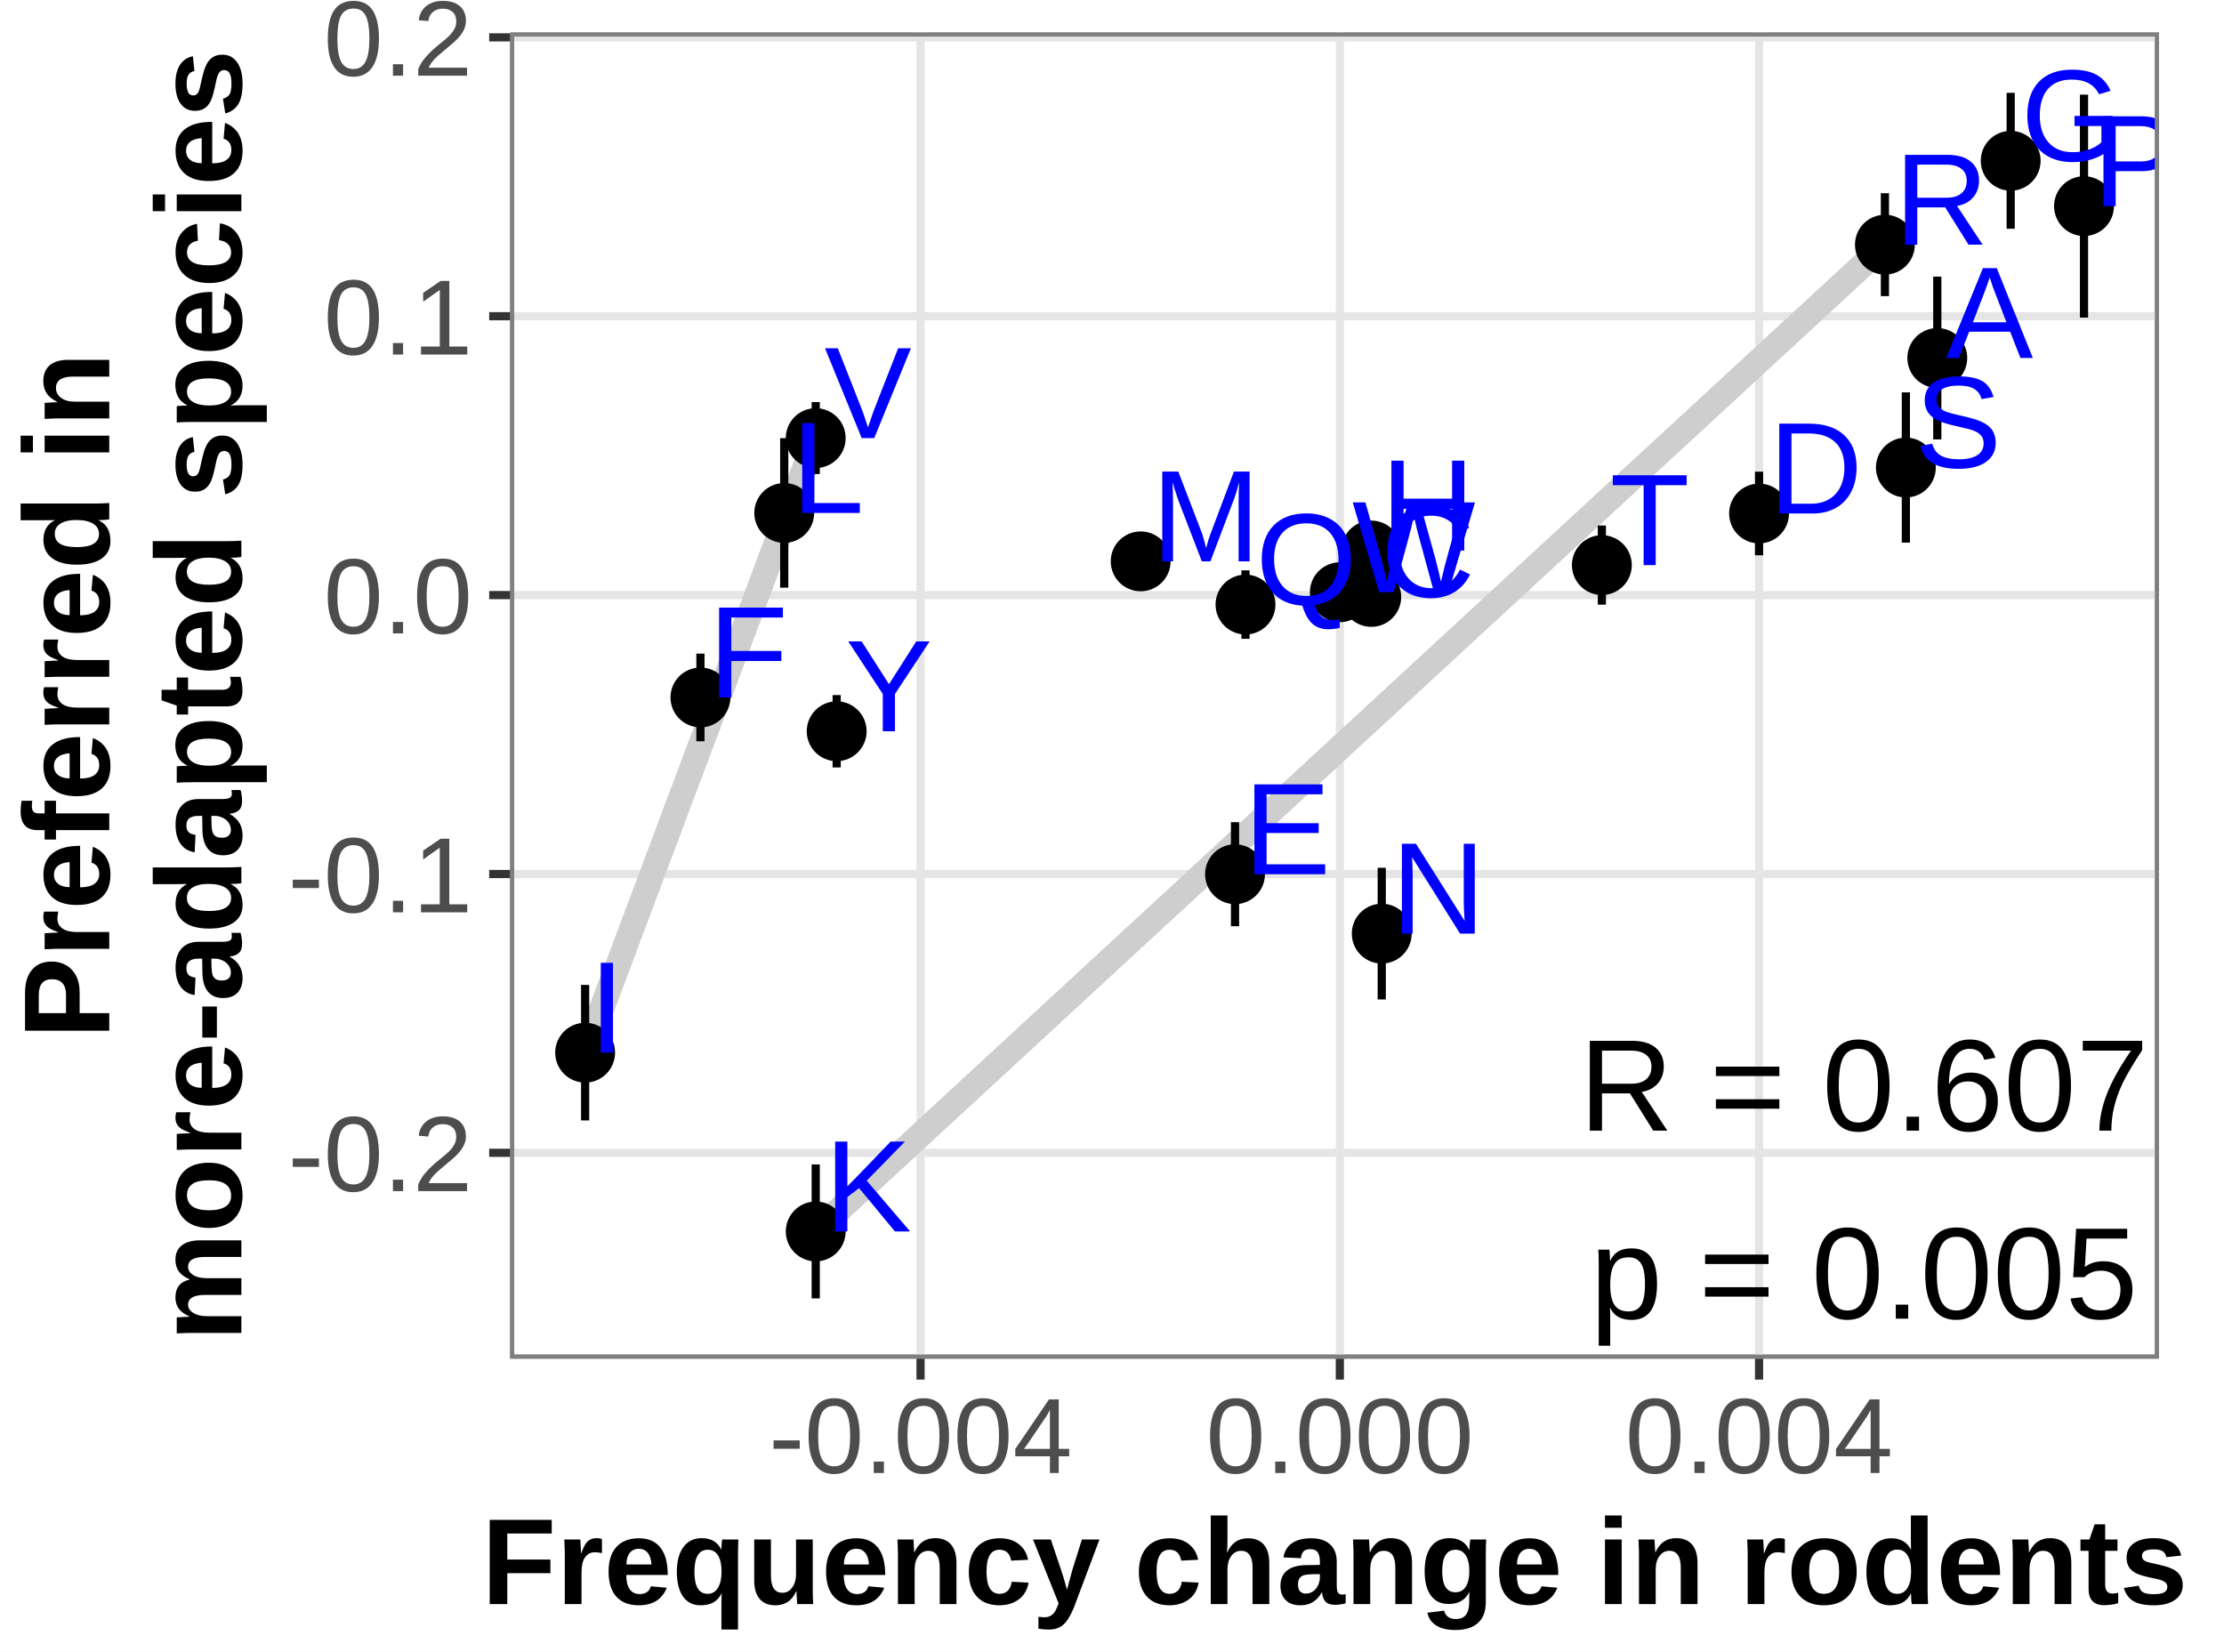
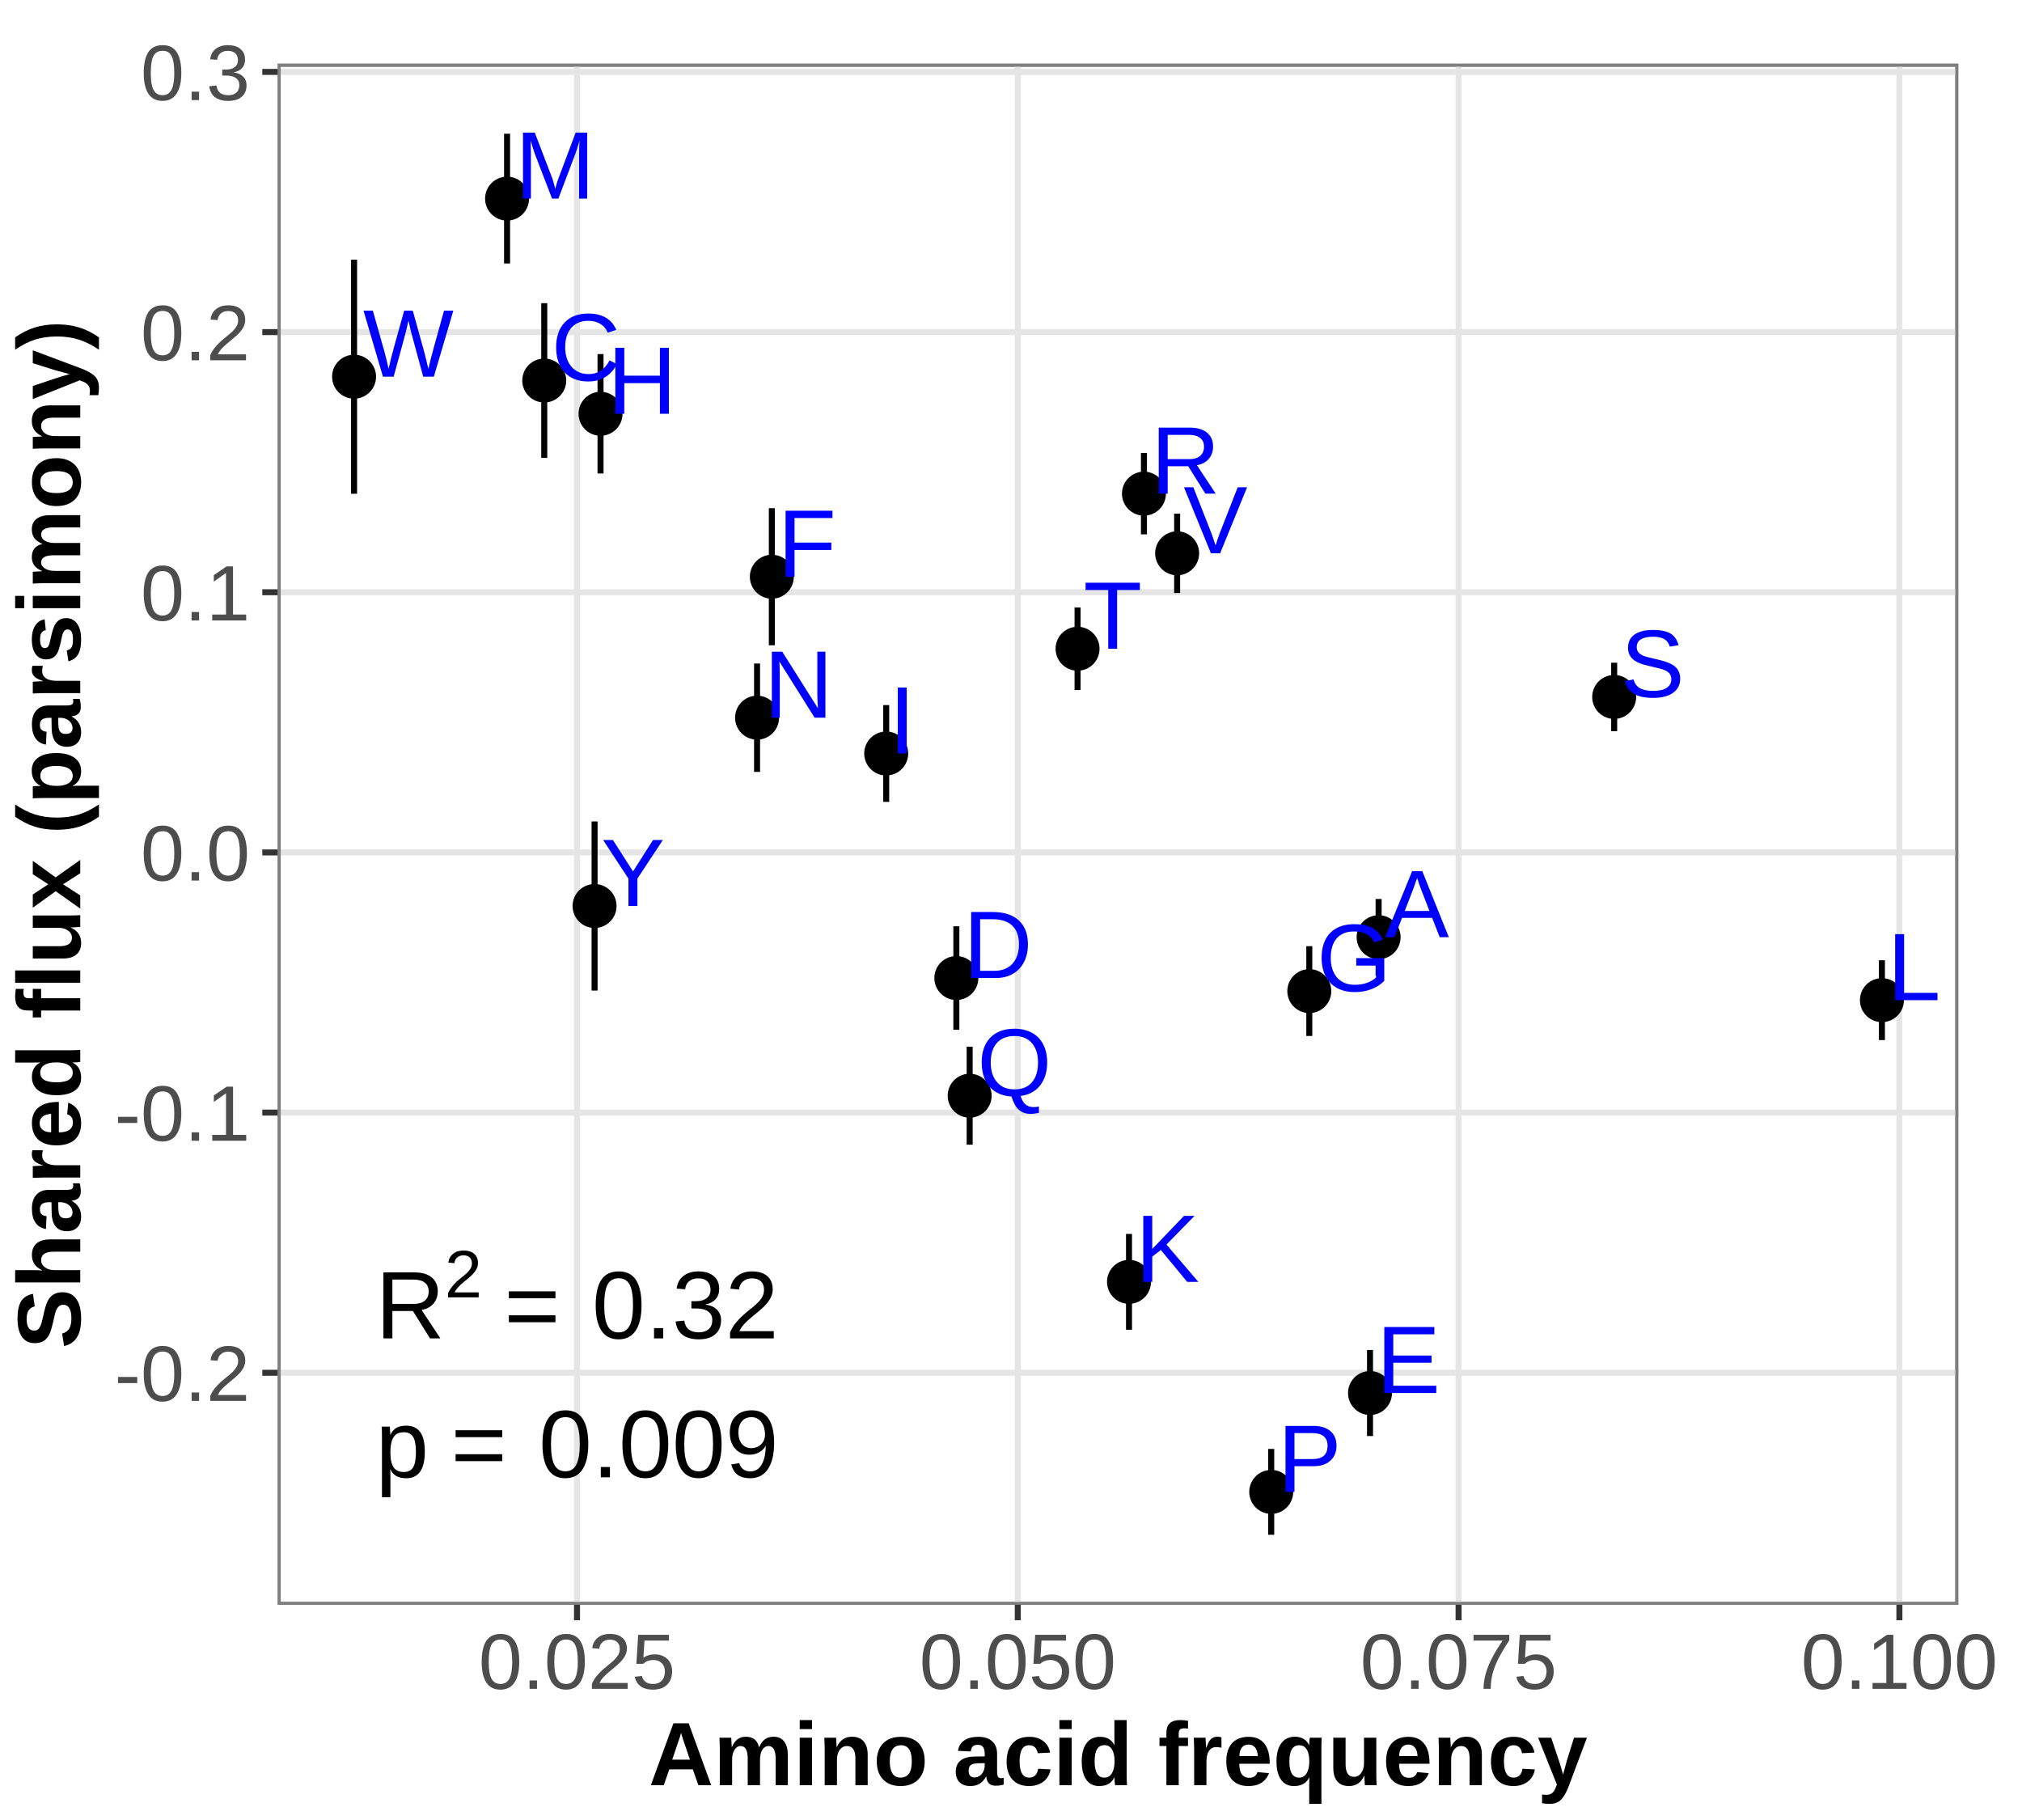
- <svg xmlns="http://www.w3.org/2000/svg" class="svglite" width="290.88pt" height="216.00pt" viewBox="0 0 290.88 216.00">
+ <svg xmlns="http://www.w3.org/2000/svg" class="svglite" width="360.00pt" height="324.00pt" viewBox="0 0 360.00 324.00">
  <defs>
    <style type="text/css">
    .svglite line, .svglite polyline, .svglite polygon, .svglite path, .svglite rect, .svglite circle {
      fill: none;
      stroke: #000000;
      stroke-linecap: round;
      stroke-linejoin: round;
      stroke-miterlimit: 10.00;
    }
    .svglite text {
      white-space: pre;
    }
  </style>
  </defs>
  <rect width="100%" height="100%" style="stroke: none; fill: #FFFFFF;" />
  <defs>
-     <clipPath id="cpMC4wMHwyOTAuODh8MC4wMHwyMTYuMDA=">
-       <rect x="0.00" y="0.00" width="290.88" height="216.00" />
+     <clipPath id="cpMC4wMHwzNjAuMDB8MC4wMHwzMjQuMDA=">
+       <rect x="0.00" y="0.00" width="360.00" height="324.00" />
    </clipPath>
  </defs>
-   <g clip-path="url(#cpMC4wMHwyOTAuODh8MC4wMHwyMTYuMDA=)">
-     <rect x="-0" y="0.00" width="290.88" height="216.00" style="stroke-width: 1.07; stroke: #FFFFFF; fill: #FFFFFF;" />
+   <g clip-path="url(#cpMC4wMHwzNjAuMDB8MC4wMHwzMjQuMDA=)">
+     <rect x="0.00" y="0.00" width="360.00" height="324.00" style="stroke-width: 1.07; stroke: #FFFFFF; fill: #FFFFFF;" />
  </g>
  <defs>
-     <clipPath id="cpNjYuNzJ8MjgyLjM4fDQuMjV8MTc3Ljcw">
-       <rect x="66.72" y="4.25" width="215.65" height="173.45" />
+     <clipPath id="cpNDkuNDR8MzQ4LjY2fDExLjM0fDI4NS43MA==">
+       <rect x="49.44" y="11.34" width="299.22" height="274.36" />
    </clipPath>
  </defs>
-   <g clip-path="url(#cpNjYuNzJ8MjgyLjM4fDQuMjV8MTc3Ljcw)">
-     <rect x="66.72" y="4.25" width="215.65" height="173.45" style="stroke-width: 1.07; stroke: #7F7F7F; fill: #FFFFFF;" />
-     <polyline points="66.72,150.78 282.38,150.78 " style="stroke-width: 1.07; stroke: #E5E5E5; stroke-linecap: butt;" />
-     <polyline points="66.72,114.31 282.38,114.31 " style="stroke-width: 1.07; stroke: #E5E5E5; stroke-linecap: butt;" />
-     <polyline points="66.72,77.83 282.38,77.83 " style="stroke-width: 1.07; stroke: #E5E5E5; stroke-linecap: butt;" />
-     <polyline points="66.72,41.36 282.38,41.36 " style="stroke-width: 1.07; stroke: #E5E5E5; stroke-linecap: butt;" />
-     <polyline points="66.72,4.89 282.38,4.89 " style="stroke-width: 1.07; stroke: #E5E5E5; stroke-linecap: butt;" />
-     <polyline points="120.40,177.70 120.40,4.25 " style="stroke-width: 1.07; stroke: #E5E5E5; stroke-linecap: butt;" />
-     <polyline points="175.24,177.70 175.24,4.25 " style="stroke-width: 1.07; stroke: #E5E5E5; stroke-linecap: butt;" />
-     <polyline points="230.07,177.70 230.07,4.25 " style="stroke-width: 1.07; stroke: #E5E5E5; stroke-linecap: butt;" />
-     <line x1="106.69" y1="161.06" x2="246.53" y2="32.00" style="stroke-width: 3.20; stroke: #CCCCCC; stroke-opacity: 0.30; stroke-linecap: butt;" />
-     <line x1="106.69" y1="161.06" x2="246.53" y2="32.00" style="stroke-width: 3.20; stroke: #CCCCCC; stroke-opacity: 0.30; stroke-linecap: butt;" />
-     <line x1="106.69" y1="161.06" x2="246.53" y2="32.00" style="stroke-width: 3.20; stroke: #CCCCCC; stroke-opacity: 0.30; stroke-linecap: butt;" />
-     <line x1="106.69" y1="161.06" x2="246.53" y2="32.00" style="stroke-width: 3.20; stroke: #CCCCCC; stroke-opacity: 0.30; stroke-linecap: butt;" />
-     <line x1="106.69" y1="161.06" x2="246.53" y2="32.00" style="stroke-width: 3.20; stroke: #CCCCCC; stroke-opacity: 0.30; stroke-linecap: butt;" />
-     <line x1="106.69" y1="161.06" x2="246.53" y2="32.00" style="stroke-width: 3.20; stroke: #CCCCCC; stroke-opacity: 0.30; stroke-linecap: butt;" />
-     <line x1="106.69" y1="161.06" x2="246.53" y2="32.00" style="stroke-width: 3.20; stroke: #CCCCCC; stroke-opacity: 0.30; stroke-linecap: butt;" />
-     <line x1="106.69" y1="161.06" x2="246.53" y2="32.00" style="stroke-width: 3.20; stroke: #CCCCCC; stroke-opacity: 0.30; stroke-linecap: butt;" />
-     <line x1="106.69" y1="161.06" x2="246.53" y2="32.00" style="stroke-width: 3.20; stroke: #CCCCCC; stroke-opacity: 0.30; stroke-linecap: butt;" />
-     <line x1="106.69" y1="161.06" x2="246.53" y2="32.00" style="stroke-width: 3.20; stroke: #CCCCCC; stroke-opacity: 0.30; stroke-linecap: butt;" />
-     <line x1="106.69" y1="161.06" x2="246.53" y2="32.00" style="stroke-width: 3.20; stroke: #CCCCCC; stroke-opacity: 0.30; stroke-linecap: butt;" />
-     <line x1="106.69" y1="161.06" x2="246.53" y2="32.00" style="stroke-width: 3.20; stroke: #CCCCCC; stroke-opacity: 0.30; stroke-linecap: butt;" />
-     <line x1="106.69" y1="161.06" x2="246.53" y2="32.00" style="stroke-width: 3.20; stroke: #CCCCCC; stroke-opacity: 0.30; stroke-linecap: butt;" />
-     <line x1="106.69" y1="161.06" x2="246.53" y2="32.00" style="stroke-width: 3.20; stroke: #CCCCCC; stroke-opacity: 0.30; stroke-linecap: butt;" />
-     <line x1="106.69" y1="161.06" x2="246.53" y2="32.00" style="stroke-width: 3.20; stroke: #CCCCCC; stroke-opacity: 0.30; stroke-linecap: butt;" />
-     <line x1="106.69" y1="161.06" x2="246.53" y2="32.00" style="stroke-width: 3.20; stroke: #CCCCCC; stroke-opacity: 0.30; stroke-linecap: butt;" />
-     <line x1="106.69" y1="161.06" x2="246.53" y2="32.00" style="stroke-width: 3.20; stroke: #CCCCCC; stroke-opacity: 0.30; stroke-linecap: butt;" />
-     <line x1="106.69" y1="161.06" x2="246.53" y2="32.00" style="stroke-width: 3.20; stroke: #CCCCCC; stroke-opacity: 0.30; stroke-linecap: butt;" />
-     <line x1="106.69" y1="161.06" x2="246.53" y2="32.00" style="stroke-width: 3.20; stroke: #CCCCCC; stroke-opacity: 0.30; stroke-linecap: butt;" />
-     <line x1="106.69" y1="161.06" x2="246.53" y2="32.00" style="stroke-width: 3.20; stroke: #CCCCCC; stroke-opacity: 0.30; stroke-linecap: butt;" />
-     <line x1="76.53" y1="137.68" x2="106.69" y2="57.30" style="stroke-width: 3.20; stroke: #CCCCCC; stroke-opacity: 0.30; stroke-linecap: butt;" />
-     <line x1="76.53" y1="137.68" x2="106.69" y2="57.30" style="stroke-width: 3.20; stroke: #CCCCCC; stroke-opacity: 0.30; stroke-linecap: butt;" />
-     <line x1="76.53" y1="137.68" x2="106.69" y2="57.30" style="stroke-width: 3.20; stroke: #CCCCCC; stroke-opacity: 0.30; stroke-linecap: butt;" />
-     <line x1="76.53" y1="137.68" x2="106.69" y2="57.30" style="stroke-width: 3.20; stroke: #CCCCCC; stroke-opacity: 0.30; stroke-linecap: butt;" />
-     <line x1="76.53" y1="137.68" x2="106.69" y2="57.30" style="stroke-width: 3.20; stroke: #CCCCCC; stroke-opacity: 0.30; stroke-linecap: butt;" />
-     <line x1="76.53" y1="137.68" x2="106.69" y2="57.30" style="stroke-width: 3.20; stroke: #CCCCCC; stroke-opacity: 0.30; stroke-linecap: butt;" />
-     <line x1="76.53" y1="137.68" x2="106.69" y2="57.30" style="stroke-width: 3.20; stroke: #CCCCCC; stroke-opacity: 0.30; stroke-linecap: butt;" />
-     <line x1="76.53" y1="137.68" x2="106.69" y2="57.30" style="stroke-width: 3.20; stroke: #CCCCCC; stroke-opacity: 0.30; stroke-linecap: butt;" />
-     <line x1="76.53" y1="137.68" x2="106.69" y2="57.30" style="stroke-width: 3.20; stroke: #CCCCCC; stroke-opacity: 0.30; stroke-linecap: butt;" />
-     <line x1="76.53" y1="137.68" x2="106.69" y2="57.30" style="stroke-width: 3.20; stroke: #CCCCCC; stroke-opacity: 0.30; stroke-linecap: butt;" />
-     <line x1="76.53" y1="137.68" x2="106.69" y2="57.30" style="stroke-width: 3.20; stroke: #CCCCCC; stroke-opacity: 0.30; stroke-linecap: butt;" />
-     <line x1="76.53" y1="137.68" x2="106.69" y2="57.30" style="stroke-width: 3.20; stroke: #CCCCCC; stroke-opacity: 0.30; stroke-linecap: butt;" />
-     <line x1="76.53" y1="137.68" x2="106.69" y2="57.30" style="stroke-width: 3.20; stroke: #CCCCCC; stroke-opacity: 0.30; stroke-linecap: butt;" />
-     <line x1="76.53" y1="137.68" x2="106.69" y2="57.30" style="stroke-width: 3.20; stroke: #CCCCCC; stroke-opacity: 0.30; stroke-linecap: butt;" />
-     <line x1="76.53" y1="137.68" x2="106.69" y2="57.30" style="stroke-width: 3.20; stroke: #CCCCCC; stroke-opacity: 0.30; stroke-linecap: butt;" />
-     <line x1="76.53" y1="137.68" x2="106.69" y2="57.30" style="stroke-width: 3.20; stroke: #CCCCCC; stroke-opacity: 0.30; stroke-linecap: butt;" />
-     <line x1="76.53" y1="137.68" x2="106.69" y2="57.30" style="stroke-width: 3.20; stroke: #CCCCCC; stroke-opacity: 0.30; stroke-linecap: butt;" />
-     <line x1="76.53" y1="137.68" x2="106.69" y2="57.30" style="stroke-width: 3.20; stroke: #CCCCCC; stroke-opacity: 0.30; stroke-linecap: butt;" />
-     <line x1="76.53" y1="137.68" x2="106.69" y2="57.30" style="stroke-width: 3.20; stroke: #CCCCCC; stroke-opacity: 0.30; stroke-linecap: butt;" />
-     <line x1="76.53" y1="137.68" x2="106.69" y2="57.30" style="stroke-width: 3.20; stroke: #CCCCCC; stroke-opacity: 0.30; stroke-linecap: butt;" />
-     <text x="243.78" y="147.88" text-anchor="middle" style="font-size: 17.07px; font-family: &quot;Arial&quot;;" textLength="83.94px" lengthAdjust="spacingAndGlyphs">R =  0.607 </text>
-     <text x="243.78" y="172.46" text-anchor="middle" style="font-size: 17.07px; font-family: &quot;Arial&quot;;" textLength="81.10px" lengthAdjust="spacingAndGlyphs"> p =  0.005</text>
-     <line x1="253.38" y1="57.47" x2="253.38" y2="36.18" style="stroke-width: 1.07; stroke-linecap: butt;" />
-     <line x1="179.35" y1="81.55" x2="179.35" y2="74.58" style="stroke-width: 1.07; stroke-linecap: butt;" />
-     <line x1="230.07" y1="72.63" x2="230.07" y2="61.69" style="stroke-width: 1.07; stroke-linecap: butt;" />
-     <line x1="161.53" y1="121.14" x2="161.53" y2="107.53" style="stroke-width: 1.07; stroke-linecap: butt;" />
-     <line x1="91.61" y1="96.95" x2="91.61" y2="85.49" style="stroke-width: 1.07; stroke-linecap: butt;" />
-     <line x1="262.98" y1="29.92" x2="262.98" y2="12.14" style="stroke-width: 1.07; stroke-linecap: butt;" />
-     <line x1="179.35" y1="74.26" x2="179.35" y2="69.75" style="stroke-width: 1.07; stroke-linecap: butt;" />
-     <line x1="76.53" y1="146.54" x2="76.53" y2="128.82" style="stroke-width: 1.07; stroke-linecap: butt;" />
-     <line x1="106.69" y1="169.82" x2="106.69" y2="152.30" style="stroke-width: 1.07; stroke-linecap: butt;" />
-     <line x1="102.57" y1="76.86" x2="102.57" y2="57.31" style="stroke-width: 1.07; stroke-linecap: butt;" />
-     <line x1="149.19" y1="76.89" x2="149.19" y2="69.94" style="stroke-width: 1.07; stroke-linecap: butt;" />
-     <line x1="180.72" y1="130.72" x2="180.72" y2="113.50" style="stroke-width: 1.07; stroke-linecap: butt;" />
-     <line x1="272.57" y1="41.54" x2="272.57" y2="12.38" style="stroke-width: 1.07; stroke-linecap: butt;" />
-     <line x1="162.90" y1="83.55" x2="162.90" y2="74.60" style="stroke-width: 1.07; stroke-linecap: butt;" />
-     <line x1="246.53" y1="38.73" x2="246.53" y2="25.27" style="stroke-width: 1.07; stroke-linecap: butt;" />
-     <line x1="249.27" y1="70.97" x2="249.27" y2="51.32" style="stroke-width: 1.07; stroke-linecap: butt;" />
-     <line x1="209.51" y1="79.08" x2="209.51" y2="68.73" style="stroke-width: 1.07; stroke-linecap: butt;" />
-     <line x1="106.69" y1="62.00" x2="106.69" y2="52.59" style="stroke-width: 1.07; stroke-linecap: butt;" />
-     <line x1="175.24" y1="79.23" x2="175.24" y2="75.70" style="stroke-width: 1.07; stroke-linecap: butt;" />
-     <line x1="109.43" y1="100.37" x2="109.43" y2="90.91" style="stroke-width: 1.07; stroke-linecap: butt;" />
-     <circle cx="253.38" cy="46.82" r="2.84" style="stroke-width: 1.42; fill: #000000;" />
-     <circle cx="179.35" cy="78.07" r="2.84" style="stroke-width: 1.42; fill: #000000;" />
-     <circle cx="230.07" cy="67.16" r="2.84" style="stroke-width: 1.42; fill: #000000;" />
-     <circle cx="161.53" cy="114.34" r="2.84" style="stroke-width: 1.42; fill: #000000;" />
-     <circle cx="91.61" cy="91.22" r="2.84" style="stroke-width: 1.42; fill: #000000;" />
-     <circle cx="262.98" cy="21.03" r="2.84" style="stroke-width: 1.42; fill: #000000;" />
-     <circle cx="179.35" cy="72.00" r="2.84" style="stroke-width: 1.42; fill: #000000;" />
-     <circle cx="76.53" cy="137.68" r="2.84" style="stroke-width: 1.42; fill: #000000;" />
-     <circle cx="106.69" cy="161.06" r="2.84" style="stroke-width: 1.42; fill: #000000;" />
-     <circle cx="102.57" cy="67.09" r="2.84" style="stroke-width: 1.42; fill: #000000;" />
-     <circle cx="149.19" cy="73.42" r="2.84" style="stroke-width: 1.42; fill: #000000;" />
-     <circle cx="180.72" cy="122.11" r="2.84" style="stroke-width: 1.42; fill: #000000;" />
-     <circle cx="272.57" cy="26.96" r="2.84" style="stroke-width: 1.42; fill: #000000;" />
-     <circle cx="162.90" cy="79.07" r="2.84" style="stroke-width: 1.42; fill: #000000;" />
-     <circle cx="246.53" cy="32.00" r="2.84" style="stroke-width: 1.42; fill: #000000;" />
-     <circle cx="249.27" cy="61.15" r="2.84" style="stroke-width: 1.42; fill: #000000;" />
-     <circle cx="209.51" cy="73.91" r="2.84" style="stroke-width: 1.42; fill: #000000;" />
-     <circle cx="106.69" cy="57.30" r="2.84" style="stroke-width: 1.42; fill: #000000;" />
-     <circle cx="175.24" cy="77.46" r="2.84" style="stroke-width: 1.42; fill: #000000;" />
-     <circle cx="109.43" cy="95.64" r="2.84" style="stroke-width: 1.42; fill: #000000;" />
-     <circle cx="253.38" cy="46.82" r="3.56" style="stroke-width: 0.71; fill: #000000;" />
-     <circle cx="179.35" cy="78.07" r="3.56" style="stroke-width: 0.71; fill: #000000;" />
-     <circle cx="230.07" cy="67.16" r="3.56" style="stroke-width: 0.71; fill: #000000;" />
-     <circle cx="161.53" cy="114.34" r="3.56" style="stroke-width: 0.71; fill: #000000;" />
-     <circle cx="91.61" cy="91.22" r="3.56" style="stroke-width: 0.71; fill: #000000;" />
-     <circle cx="262.98" cy="21.03" r="3.56" style="stroke-width: 0.71; fill: #000000;" />
-     <circle cx="179.35" cy="72.00" r="3.56" style="stroke-width: 0.71; fill: #000000;" />
-     <circle cx="76.53" cy="137.68" r="3.56" style="stroke-width: 0.71; fill: #000000;" />
-     <circle cx="106.69" cy="161.06" r="3.56" style="stroke-width: 0.71; fill: #000000;" />
-     <circle cx="102.57" cy="67.09" r="3.56" style="stroke-width: 0.71; fill: #000000;" />
-     <circle cx="149.19" cy="73.42" r="3.56" style="stroke-width: 0.71; fill: #000000;" />
-     <circle cx="180.72" cy="122.11" r="3.56" style="stroke-width: 0.71; fill: #000000;" />
-     <circle cx="272.57" cy="26.96" r="3.56" style="stroke-width: 0.71; fill: #000000;" />
-     <circle cx="162.90" cy="79.07" r="3.56" style="stroke-width: 0.71; fill: #000000;" />
-     <circle cx="246.53" cy="32.00" r="3.56" style="stroke-width: 0.71; fill: #000000;" />
-     <circle cx="249.27" cy="61.15" r="3.56" style="stroke-width: 0.71; fill: #000000;" />
-     <circle cx="209.51" cy="73.91" r="3.56" style="stroke-width: 0.71; fill: #000000;" />
-     <circle cx="106.69" cy="57.30" r="3.56" style="stroke-width: 0.71; fill: #000000;" />
-     <circle cx="175.24" cy="77.46" r="3.56" style="stroke-width: 0.71; fill: #000000;" />
-     <circle cx="109.43" cy="95.64" r="3.56" style="stroke-width: 0.71; fill: #000000;" />
-     <text x="254.52" y="46.82" style="font-size: 17.07px;fill: #0000FF; font-family: &quot;Arial&quot;;" textLength="11.38px" lengthAdjust="spacingAndGlyphs">A</text>
-     <text x="180.58" y="78.07" style="font-size: 17.07px;fill: #0000FF; font-family: &quot;Arial&quot;;" textLength="12.33px" lengthAdjust="spacingAndGlyphs">C</text>
-     <text x="231.31" y="67.16" style="font-size: 17.07px;fill: #0000FF; font-family: &quot;Arial&quot;;" textLength="12.33px" lengthAdjust="spacingAndGlyphs">D</text>
-     <text x="162.66" y="114.34" style="font-size: 17.07px;fill: #0000FF; font-family: &quot;Arial&quot;;" textLength="11.38px" lengthAdjust="spacingAndGlyphs">E</text>
-     <text x="92.65" y="91.22" style="font-size: 17.07px;fill: #0000FF; font-family: &quot;Arial&quot;;" textLength="10.43px" lengthAdjust="spacingAndGlyphs">F</text>
-     <text x="264.30" y="21.03" style="font-size: 17.07px;fill: #0000FF; font-family: &quot;Arial&quot;;" textLength="13.27px" lengthAdjust="spacingAndGlyphs">G</text>
-     <text x="180.58" y="72.00" style="font-size: 17.07px;fill: #0000FF; font-family: &quot;Arial&quot;;" textLength="12.33px" lengthAdjust="spacingAndGlyphs">H</text>
-     <text x="77.00" y="137.68" style="font-size: 17.07px;fill: #0000FF; font-family: &quot;Arial&quot;;" textLength="4.74px" lengthAdjust="spacingAndGlyphs">I</text>
-     <text x="107.83" y="161.06" style="font-size: 17.07px;fill: #0000FF; font-family: &quot;Arial&quot;;" textLength="11.38px" lengthAdjust="spacingAndGlyphs">K</text>
-     <text x="103.52" y="67.09" style="font-size: 17.07px;fill: #0000FF; font-family: &quot;Arial&quot;;" textLength="9.49px" lengthAdjust="spacingAndGlyphs">L</text>
-     <text x="150.61" y="73.42" style="font-size: 17.07px;fill: #0000FF; font-family: &quot;Arial&quot;;" textLength="14.21px" lengthAdjust="spacingAndGlyphs">M</text>
-     <text x="181.95" y="122.11" style="font-size: 17.07px;fill: #0000FF; font-family: &quot;Arial&quot;;" textLength="12.33px" lengthAdjust="spacingAndGlyphs">N</text>
-     <text x="273.71" y="26.96" style="font-size: 17.07px;fill: #0000FF; font-family: &quot;Arial&quot;;" textLength="11.38px" lengthAdjust="spacingAndGlyphs">P</text>
-     <text x="164.22" y="79.07" style="font-size: 17.07px;fill: #0000FF; font-family: &quot;Arial&quot;;" textLength="13.27px" lengthAdjust="spacingAndGlyphs">Q</text>
-     <text x="247.76" y="32.00" style="font-size: 17.07px;fill: #0000FF; font-family: &quot;Arial&quot;;" textLength="12.33px" lengthAdjust="spacingAndGlyphs">R</text>
-     <text x="250.41" y="61.15" style="font-size: 17.07px;fill: #0000FF; font-family: &quot;Arial&quot;;" textLength="11.38px" lengthAdjust="spacingAndGlyphs">S</text>
-     <text x="210.55" y="73.91" style="font-size: 17.07px;fill: #0000FF; font-family: &quot;Arial&quot;;" textLength="10.43px" lengthAdjust="spacingAndGlyphs">T</text>
-     <text x="107.83" y="57.30" style="font-size: 17.07px;fill: #0000FF; font-family: &quot;Arial&quot;;" textLength="11.38px" lengthAdjust="spacingAndGlyphs">V</text>
-     <text x="176.85" y="77.46" style="font-size: 17.07px;fill: #0000FF; font-family: &quot;Arial&quot;;" textLength="16.11px" lengthAdjust="spacingAndGlyphs">W</text>
-     <text x="110.57" y="95.64" style="font-size: 17.07px;fill: #0000FF; font-family: &quot;Arial&quot;;" textLength="11.38px" lengthAdjust="spacingAndGlyphs">Y</text>
-     <rect x="66.72" y="4.25" width="215.65" height="173.45" style="stroke-width: 1.07; stroke: #7F7F7F;" />
+   <g clip-path="url(#cpNDkuNDR8MzQ4LjY2fDExLjM0fDI4NS43MA==)">
+     <rect x="49.44" y="11.34" width="299.22" height="274.36" style="stroke-width: 1.07; stroke: #7F7F7F; fill: #FFFFFF;" />
+     <polyline points="49.44,244.38 348.66,244.38 " style="stroke-width: 1.07; stroke: #E5E5E5; stroke-linecap: butt;" />
+     <polyline points="49.44,198.06 348.66,198.06 " style="stroke-width: 1.07; stroke: #E5E5E5; stroke-linecap: butt;" />
+     <polyline points="49.44,151.75 348.66,151.75 " style="stroke-width: 1.07; stroke: #E5E5E5; stroke-linecap: butt;" />
+     <polyline points="49.44,105.43 348.66,105.43 " style="stroke-width: 1.07; stroke: #E5E5E5; stroke-linecap: butt;" />
+     <polyline points="49.44,59.12 348.66,59.12 " style="stroke-width: 1.07; stroke: #E5E5E5; stroke-linecap: butt;" />
+     <polyline points="49.44,12.80 348.66,12.80 " style="stroke-width: 1.07; stroke: #E5E5E5; stroke-linecap: butt;" />
+     <polyline points="102.73,285.70 102.73,11.34 " style="stroke-width: 1.07; stroke: #E5E5E5; stroke-linecap: butt;" />
+     <polyline points="181.21,285.70 181.21,11.34 " style="stroke-width: 1.07; stroke: #E5E5E5; stroke-linecap: butt;" />
+     <polyline points="259.69,285.70 259.69,11.34 " style="stroke-width: 1.07; stroke: #E5E5E5; stroke-linecap: butt;" />
+     <polyline points="338.17,285.70 338.17,11.34 " style="stroke-width: 1.07; stroke: #E5E5E5; stroke-linecap: butt;" />
+     <text x="66.86" y="238.26" style="font-size: 17.07px; font-family: &quot;Arial&quot;;" textLength="12.33px" lengthAdjust="spacingAndGlyphs">R</text>
+     <text x="79.18" y="230.96" style="font-size: 11.95px; font-family: &quot;Arial&quot;;" textLength="6.64px" lengthAdjust="spacingAndGlyphs">2</text>
+     <text x="89.77" y="238.26" style="font-size: 17.07px; font-family: &quot;Arial&quot;;" textLength="11.67px" lengthAdjust="spacingAndGlyphs">=</text>
+     <text x="105.39" y="238.26" style="font-size: 17.07px; font-family: &quot;Arial&quot;;" textLength="33.21px" lengthAdjust="spacingAndGlyphs">0.32</text>
+     <text x="66.85" y="262.99" style="font-size: 17.07px; font-family: &quot;Arial&quot;;" textLength="9.49px" lengthAdjust="spacingAndGlyphs">p</text>
+     <text x="80.29" y="262.99" style="font-size: 17.07px; font-family: &quot;Arial&quot;;" textLength="11.67px" lengthAdjust="spacingAndGlyphs">=</text>
+     <text x="95.91" y="262.99" style="font-size: 17.07px; font-family: &quot;Arial&quot;;" textLength="42.70px" lengthAdjust="spacingAndGlyphs">0.009</text>
+     <line x1="245.45" y1="173.65" x2="245.45" y2="160.04" style="stroke-width: 1.07; stroke-linecap: butt;" />
+     <line x1="96.90" y1="81.51" x2="96.90" y2="53.97" style="stroke-width: 1.07; stroke-linecap: butt;" />
+     <line x1="170.27" y1="183.32" x2="170.27" y2="164.90" style="stroke-width: 1.07; stroke-linecap: butt;" />
+     <line x1="243.92" y1="255.65" x2="243.92" y2="240.33" style="stroke-width: 1.07; stroke-linecap: butt;" />
+     <line x1="137.42" y1="114.87" x2="137.42" y2="90.47" style="stroke-width: 1.07; stroke-linecap: butt;" />
+     <line x1="233.11" y1="184.43" x2="233.11" y2="168.44" style="stroke-width: 1.07; stroke-linecap: butt;" />
+     <line x1="106.92" y1="84.29" x2="106.92" y2="63.03" style="stroke-width: 1.07; stroke-linecap: butt;" />
+     <line x1="157.78" y1="142.75" x2="157.78" y2="125.52" style="stroke-width: 1.07; stroke-linecap: butt;" />
+     <line x1="201.01" y1="236.73" x2="201.01" y2="219.67" style="stroke-width: 1.07; stroke-linecap: butt;" />
+     <line x1="335.06" y1="185.16" x2="335.06" y2="170.95" style="stroke-width: 1.07; stroke-linecap: butt;" />
+     <line x1="90.28" y1="46.91" x2="90.28" y2="23.81" style="stroke-width: 1.07; stroke-linecap: butt;" />
+     <line x1="134.79" y1="137.41" x2="134.79" y2="118.12" style="stroke-width: 1.07; stroke-linecap: butt;" />
+     <line x1="226.33" y1="273.23" x2="226.33" y2="257.94" style="stroke-width: 1.07; stroke-linecap: butt;" />
+     <line x1="172.64" y1="203.78" x2="172.64" y2="186.34" style="stroke-width: 1.07; stroke-linecap: butt;" />
+     <line x1="203.67" y1="95.13" x2="203.67" y2="80.64" style="stroke-width: 1.07; stroke-linecap: butt;" />
+     <line x1="287.39" y1="130.17" x2="287.39" y2="117.97" style="stroke-width: 1.07; stroke-linecap: butt;" />
+     <line x1="191.85" y1="122.84" x2="191.85" y2="108.14" style="stroke-width: 1.07; stroke-linecap: butt;" />
+     <line x1="209.58" y1="105.57" x2="209.58" y2="91.44" style="stroke-width: 1.07; stroke-linecap: butt;" />
+     <line x1="63.04" y1="87.90" x2="63.04" y2="46.22" style="stroke-width: 1.07; stroke-linecap: butt;" />
+     <line x1="105.86" y1="176.34" x2="105.86" y2="146.24" style="stroke-width: 1.07; stroke-linecap: butt;" />
+     <circle cx="245.45" cy="166.84" r="2.84" style="stroke-width: 1.42; fill: #000000;" />
+     <circle cx="96.90" cy="67.74" r="2.84" style="stroke-width: 1.42; fill: #000000;" />
+     <circle cx="170.27" cy="174.11" r="2.84" style="stroke-width: 1.42; fill: #000000;" />
+     <circle cx="243.92" cy="247.99" r="2.84" style="stroke-width: 1.42; fill: #000000;" />
+     <circle cx="137.42" cy="102.67" r="2.84" style="stroke-width: 1.42; fill: #000000;" />
+     <circle cx="233.11" cy="176.44" r="2.84" style="stroke-width: 1.42; fill: #000000;" />
+     <circle cx="106.92" cy="73.66" r="2.84" style="stroke-width: 1.42; fill: #000000;" />
+     <circle cx="157.78" cy="134.14" r="2.84" style="stroke-width: 1.42; fill: #000000;" />
+     <circle cx="201.01" cy="228.20" r="2.84" style="stroke-width: 1.42; fill: #000000;" />
+     <circle cx="335.06" cy="178.05" r="2.84" style="stroke-width: 1.42; fill: #000000;" />
+     <circle cx="90.28" cy="35.36" r="2.84" style="stroke-width: 1.42; fill: #000000;" />
+     <circle cx="134.79" cy="127.76" r="2.84" style="stroke-width: 1.42; fill: #000000;" />
+     <circle cx="226.33" cy="265.59" r="2.84" style="stroke-width: 1.42; fill: #000000;" />
+     <circle cx="172.64" cy="195.06" r="2.84" style="stroke-width: 1.42; fill: #000000;" />
+     <circle cx="203.67" cy="87.88" r="2.84" style="stroke-width: 1.42; fill: #000000;" />
+     <circle cx="287.39" cy="124.07" r="2.84" style="stroke-width: 1.42; fill: #000000;" />
+     <circle cx="191.85" cy="115.49" r="2.84" style="stroke-width: 1.42; fill: #000000;" />
+     <circle cx="209.58" cy="98.50" r="2.84" style="stroke-width: 1.42; fill: #000000;" />
+     <circle cx="63.04" cy="67.06" r="2.84" style="stroke-width: 1.42; fill: #000000;" />
+     <circle cx="105.86" cy="161.29" r="2.84" style="stroke-width: 1.42; fill: #000000;" />
+     <circle cx="245.45" cy="166.84" r="3.56" style="stroke-width: 0.71; fill: #000000;" />
+     <circle cx="96.90" cy="67.74" r="3.56" style="stroke-width: 0.71; fill: #000000;" />
+     <circle cx="170.27" cy="174.11" r="3.56" style="stroke-width: 0.71; fill: #000000;" />
+     <circle cx="243.92" cy="247.99" r="3.56" style="stroke-width: 0.71; fill: #000000;" />
+     <circle cx="137.42" cy="102.67" r="3.56" style="stroke-width: 0.71; fill: #000000;" />
+     <circle cx="233.11" cy="176.44" r="3.56" style="stroke-width: 0.71; fill: #000000;" />
+     <circle cx="106.92" cy="73.66" r="3.56" style="stroke-width: 0.71; fill: #000000;" />
+     <circle cx="157.78" cy="134.14" r="3.56" style="stroke-width: 0.71; fill: #000000;" />
+     <circle cx="201.01" cy="228.20" r="3.56" style="stroke-width: 0.71; fill: #000000;" />
+     <circle cx="335.06" cy="178.05" r="3.56" style="stroke-width: 0.71; fill: #000000;" />
+     <circle cx="90.28" cy="35.36" r="3.56" style="stroke-width: 0.71; fill: #000000;" />
+     <circle cx="134.79" cy="127.76" r="3.56" style="stroke-width: 0.71; fill: #000000;" />
+     <circle cx="226.33" cy="265.59" r="3.56" style="stroke-width: 0.71; fill: #000000;" />
+     <circle cx="172.64" cy="195.06" r="3.56" style="stroke-width: 0.71; fill: #000000;" />
+     <circle cx="203.67" cy="87.88" r="3.56" style="stroke-width: 0.71; fill: #000000;" />
+     <circle cx="287.39" cy="124.07" r="3.56" style="stroke-width: 0.71; fill: #000000;" />
+     <circle cx="191.85" cy="115.49" r="3.56" style="stroke-width: 0.71; fill: #000000;" />
+     <circle cx="209.58" cy="98.50" r="3.56" style="stroke-width: 0.71; fill: #000000;" />
+     <circle cx="63.04" cy="67.06" r="3.56" style="stroke-width: 0.71; fill: #000000;" />
+     <circle cx="105.86" cy="161.29" r="3.56" style="stroke-width: 0.71; fill: #000000;" />
+     <text x="246.59" y="166.84" style="font-size: 17.07px;fill: #0000FF; font-family: &quot;Arial&quot;;" textLength="11.38px" lengthAdjust="spacingAndGlyphs">A</text>
+     <text x="98.14" y="67.74" style="font-size: 17.07px;fill: #0000FF; font-family: &quot;Arial&quot;;" textLength="12.33px" lengthAdjust="spacingAndGlyphs">C</text>
+     <text x="171.50" y="174.11" style="font-size: 17.07px;fill: #0000FF; font-family: &quot;Arial&quot;;" textLength="12.33px" lengthAdjust="spacingAndGlyphs">D</text>
+     <text x="245.06" y="247.99" style="font-size: 17.07px;fill: #0000FF; font-family: &quot;Arial&quot;;" textLength="11.38px" lengthAdjust="spacingAndGlyphs">E</text>
+     <text x="138.46" y="102.67" style="font-size: 17.07px;fill: #0000FF; font-family: &quot;Arial&quot;;" textLength="10.43px" lengthAdjust="spacingAndGlyphs">F</text>
+     <text x="234.44" y="176.44" style="font-size: 17.07px;fill: #0000FF; font-family: &quot;Arial&quot;;" textLength="13.27px" lengthAdjust="spacingAndGlyphs">G</text>
+     <text x="108.15" y="73.66" style="font-size: 17.07px;fill: #0000FF; font-family: &quot;Arial&quot;;" textLength="12.33px" lengthAdjust="spacingAndGlyphs">H</text>
+     <text x="158.26" y="134.14" style="font-size: 17.07px;fill: #0000FF; font-family: &quot;Arial&quot;;" textLength="4.74px" lengthAdjust="spacingAndGlyphs">I</text>
+     <text x="202.15" y="228.20" style="font-size: 17.07px;fill: #0000FF; font-family: &quot;Arial&quot;;" textLength="11.38px" lengthAdjust="spacingAndGlyphs">K</text>
+     <text x="336.01" y="178.05" style="font-size: 17.07px;fill: #0000FF; font-family: &quot;Arial&quot;;" textLength="9.49px" lengthAdjust="spacingAndGlyphs">L</text>
+     <text x="91.71" y="35.36" style="font-size: 17.07px;fill: #0000FF; font-family: &quot;Arial&quot;;" textLength="14.21px" lengthAdjust="spacingAndGlyphs">M</text>
+     <text x="136.02" y="127.76" style="font-size: 17.07px;fill: #0000FF; font-family: &quot;Arial&quot;;" textLength="12.33px" lengthAdjust="spacingAndGlyphs">N</text>
+     <text x="227.47" y="265.59" style="font-size: 17.07px;fill: #0000FF; font-family: &quot;Arial&quot;;" textLength="11.38px" lengthAdjust="spacingAndGlyphs">P</text>
+     <text x="173.97" y="195.06" style="font-size: 17.07px;fill: #0000FF; font-family: &quot;Arial&quot;;" textLength="13.27px" lengthAdjust="spacingAndGlyphs">Q</text>
+     <text x="204.90" y="87.88" style="font-size: 17.07px;fill: #0000FF; font-family: &quot;Arial&quot;;" textLength="12.33px" lengthAdjust="spacingAndGlyphs">R</text>
+     <text x="288.53" y="124.07" style="font-size: 17.07px;fill: #0000FF; font-family: &quot;Arial&quot;;" textLength="11.38px" lengthAdjust="spacingAndGlyphs">S</text>
+     <text x="192.89" y="115.49" style="font-size: 17.07px;fill: #0000FF; font-family: &quot;Arial&quot;;" textLength="10.43px" lengthAdjust="spacingAndGlyphs">T</text>
+     <text x="210.72" y="98.50" style="font-size: 17.07px;fill: #0000FF; font-family: &quot;Arial&quot;;" textLength="11.38px" lengthAdjust="spacingAndGlyphs">V</text>
+     <text x="64.65" y="67.06" style="font-size: 17.07px;fill: #0000FF; font-family: &quot;Arial&quot;;" textLength="16.11px" lengthAdjust="spacingAndGlyphs">W</text>
+     <text x="107.00" y="161.29" style="font-size: 17.07px;fill: #0000FF; font-family: &quot;Arial&quot;;" textLength="11.38px" lengthAdjust="spacingAndGlyphs">Y</text>
+     <rect x="49.44" y="11.34" width="299.22" height="274.36" style="stroke-width: 1.07; stroke: #7F7F7F;" />
  </g>
-   <g clip-path="url(#cpMC4wMHwyOTAuODh8MC4wMHwyMTYuMDA=)">
-     <text x="61.79" y="155.79" text-anchor="end" style="font-size: 14.00px;fill: #4D4D4D; font-family: &quot;Arial&quot;;" textLength="24.11px" lengthAdjust="spacingAndGlyphs">-0.2</text>
-     <text x="61.79" y="119.32" text-anchor="end" style="font-size: 14.00px;fill: #4D4D4D; font-family: &quot;Arial&quot;;" textLength="24.11px" lengthAdjust="spacingAndGlyphs">-0.1</text>
-     <text x="61.79" y="82.84" text-anchor="end" style="font-size: 14.00px;fill: #4D4D4D; font-family: &quot;Arial&quot;;" textLength="19.45px" lengthAdjust="spacingAndGlyphs">0.0</text>
-     <text x="61.79" y="46.37" text-anchor="end" style="font-size: 14.00px;fill: #4D4D4D; font-family: &quot;Arial&quot;;" textLength="19.45px" lengthAdjust="spacingAndGlyphs">0.1</text>
-     <text x="61.79" y="9.90" text-anchor="end" style="font-size: 14.00px;fill: #4D4D4D; font-family: &quot;Arial&quot;;" textLength="19.45px" lengthAdjust="spacingAndGlyphs">0.2</text>
-     <polyline points="63.98,150.78 66.72,150.78 " style="stroke-width: 1.07; stroke: #333333; stroke-linecap: butt;" />
-     <polyline points="63.98,114.31 66.72,114.31 " style="stroke-width: 1.07; stroke: #333333; stroke-linecap: butt;" />
-     <polyline points="63.98,77.83 66.72,77.83 " style="stroke-width: 1.07; stroke: #333333; stroke-linecap: butt;" />
-     <polyline points="63.98,41.36 66.72,41.36 " style="stroke-width: 1.07; stroke: #333333; stroke-linecap: butt;" />
-     <polyline points="63.98,4.89 66.72,4.89 " style="stroke-width: 1.07; stroke: #333333; stroke-linecap: butt;" />
-     <polyline points="120.40,180.44 120.40,177.70 " style="stroke-width: 1.07; stroke: #333333; stroke-linecap: butt;" />
-     <polyline points="175.24,180.44 175.24,177.70 " style="stroke-width: 1.07; stroke: #333333; stroke-linecap: butt;" />
-     <polyline points="230.07,180.44 230.07,177.70 " style="stroke-width: 1.07; stroke: #333333; stroke-linecap: butt;" />
-     <text x="120.40" y="192.66" text-anchor="middle" style="font-size: 14.00px;fill: #4D4D4D; font-family: &quot;Arial&quot;;" textLength="39.68px" lengthAdjust="spacingAndGlyphs">-0.004</text>
-     <text x="175.24" y="192.66" text-anchor="middle" style="font-size: 14.00px;fill: #4D4D4D; font-family: &quot;Arial&quot;;" textLength="35.02px" lengthAdjust="spacingAndGlyphs">0.000</text>
-     <text x="230.07" y="192.66" text-anchor="middle" style="font-size: 14.00px;fill: #4D4D4D; font-family: &quot;Arial&quot;;" textLength="35.02px" lengthAdjust="spacingAndGlyphs">0.004</text>
-     <text x="174.55" y="209.80" text-anchor="middle" style="font-size: 16.00px; font-weight: bold; font-family: &quot;Arial&quot;;" textLength="223.12px" lengthAdjust="spacingAndGlyphs">Frequency change in rodents</text>
-     <text transform="translate(14.29,90.98) rotate(-90)" text-anchor="middle" style="font-size: 16.00px; font-weight: bold; font-family: &quot;Arial&quot;;" textLength="94.25px" lengthAdjust="spacingAndGlyphs">Preferred in </text>
-     <text transform="translate(31.57,90.98) rotate(-90)" text-anchor="middle" style="font-size: 16.00px; font-weight: bold; font-family: &quot;Arial&quot;;" textLength="168.94px" lengthAdjust="spacingAndGlyphs">more-adapted species</text>
+   <g clip-path="url(#cpMC4wMHwzNjAuMDB8MC4wMHwzMjQuMDA=)">
+     <text x="44.51" y="249.39" text-anchor="end" style="font-size: 14.00px;fill: #4D4D4D; font-family: &quot;Arial&quot;;" textLength="24.11px" lengthAdjust="spacingAndGlyphs">-0.2</text>
+     <text x="44.51" y="203.08" text-anchor="end" style="font-size: 14.00px;fill: #4D4D4D; font-family: &quot;Arial&quot;;" textLength="24.11px" lengthAdjust="spacingAndGlyphs">-0.1</text>
+     <text x="44.51" y="156.76" text-anchor="end" style="font-size: 14.00px;fill: #4D4D4D; font-family: &quot;Arial&quot;;" textLength="19.45px" lengthAdjust="spacingAndGlyphs">0.0</text>
+     <text x="44.51" y="110.45" text-anchor="end" style="font-size: 14.00px;fill: #4D4D4D; font-family: &quot;Arial&quot;;" textLength="19.45px" lengthAdjust="spacingAndGlyphs">0.1</text>
+     <text x="44.51" y="64.13" text-anchor="end" style="font-size: 14.00px;fill: #4D4D4D; font-family: &quot;Arial&quot;;" textLength="19.45px" lengthAdjust="spacingAndGlyphs">0.2</text>
+     <text x="44.51" y="17.82" text-anchor="end" style="font-size: 14.00px;fill: #4D4D4D; font-family: &quot;Arial&quot;;" textLength="19.45px" lengthAdjust="spacingAndGlyphs">0.3</text>
+     <polyline points="46.70,244.38 49.44,244.38 " style="stroke-width: 1.07; stroke: #333333; stroke-linecap: butt;" />
+     <polyline points="46.70,198.06 49.44,198.06 " style="stroke-width: 1.07; stroke: #333333; stroke-linecap: butt;" />
+     <polyline points="46.70,151.75 49.44,151.75 " style="stroke-width: 1.07; stroke: #333333; stroke-linecap: butt;" />
+     <polyline points="46.70,105.43 49.44,105.43 " style="stroke-width: 1.07; stroke: #333333; stroke-linecap: butt;" />
+     <polyline points="46.70,59.12 49.44,59.12 " style="stroke-width: 1.07; stroke: #333333; stroke-linecap: butt;" />
+     <polyline points="46.70,12.80 49.44,12.80 " style="stroke-width: 1.07; stroke: #333333; stroke-linecap: butt;" />
+     <polyline points="102.73,288.44 102.73,285.70 " style="stroke-width: 1.07; stroke: #333333; stroke-linecap: butt;" />
+     <polyline points="181.21,288.44 181.21,285.70 " style="stroke-width: 1.07; stroke: #333333; stroke-linecap: butt;" />
+     <polyline points="259.69,288.44 259.69,285.70 " style="stroke-width: 1.07; stroke: #333333; stroke-linecap: butt;" />
+     <polyline points="338.17,288.44 338.17,285.70 " style="stroke-width: 1.07; stroke: #333333; stroke-linecap: butt;" />
+     <text x="102.73" y="300.66" text-anchor="middle" style="font-size: 14.00px;fill: #4D4D4D; font-family: &quot;Arial&quot;;" textLength="35.02px" lengthAdjust="spacingAndGlyphs">0.025</text>
+     <text x="181.21" y="300.66" text-anchor="middle" style="font-size: 14.00px;fill: #4D4D4D; font-family: &quot;Arial&quot;;" textLength="35.02px" lengthAdjust="spacingAndGlyphs">0.050</text>
+     <text x="259.69" y="300.66" text-anchor="middle" style="font-size: 14.00px;fill: #4D4D4D; font-family: &quot;Arial&quot;;" textLength="35.02px" lengthAdjust="spacingAndGlyphs">0.075</text>
+     <text x="338.17" y="300.66" text-anchor="middle" style="font-size: 14.00px;fill: #4D4D4D; font-family: &quot;Arial&quot;;" textLength="35.02px" lengthAdjust="spacingAndGlyphs">0.100</text>
+     <text x="199.05" y="317.80" text-anchor="middle" style="font-size: 16.00px; font-weight: bold; font-family: &quot;Arial&quot;;" textLength="167.13px" lengthAdjust="spacingAndGlyphs">Amino acid frequency</text>
+     <text transform="translate(14.29,148.52) rotate(-90)" text-anchor="middle" style="font-size: 16.00px; font-weight: bold; font-family: &quot;Arial&quot;;" textLength="183.12px" lengthAdjust="spacingAndGlyphs">Shared flux (parsimony)</text>
  </g>
</svg>
